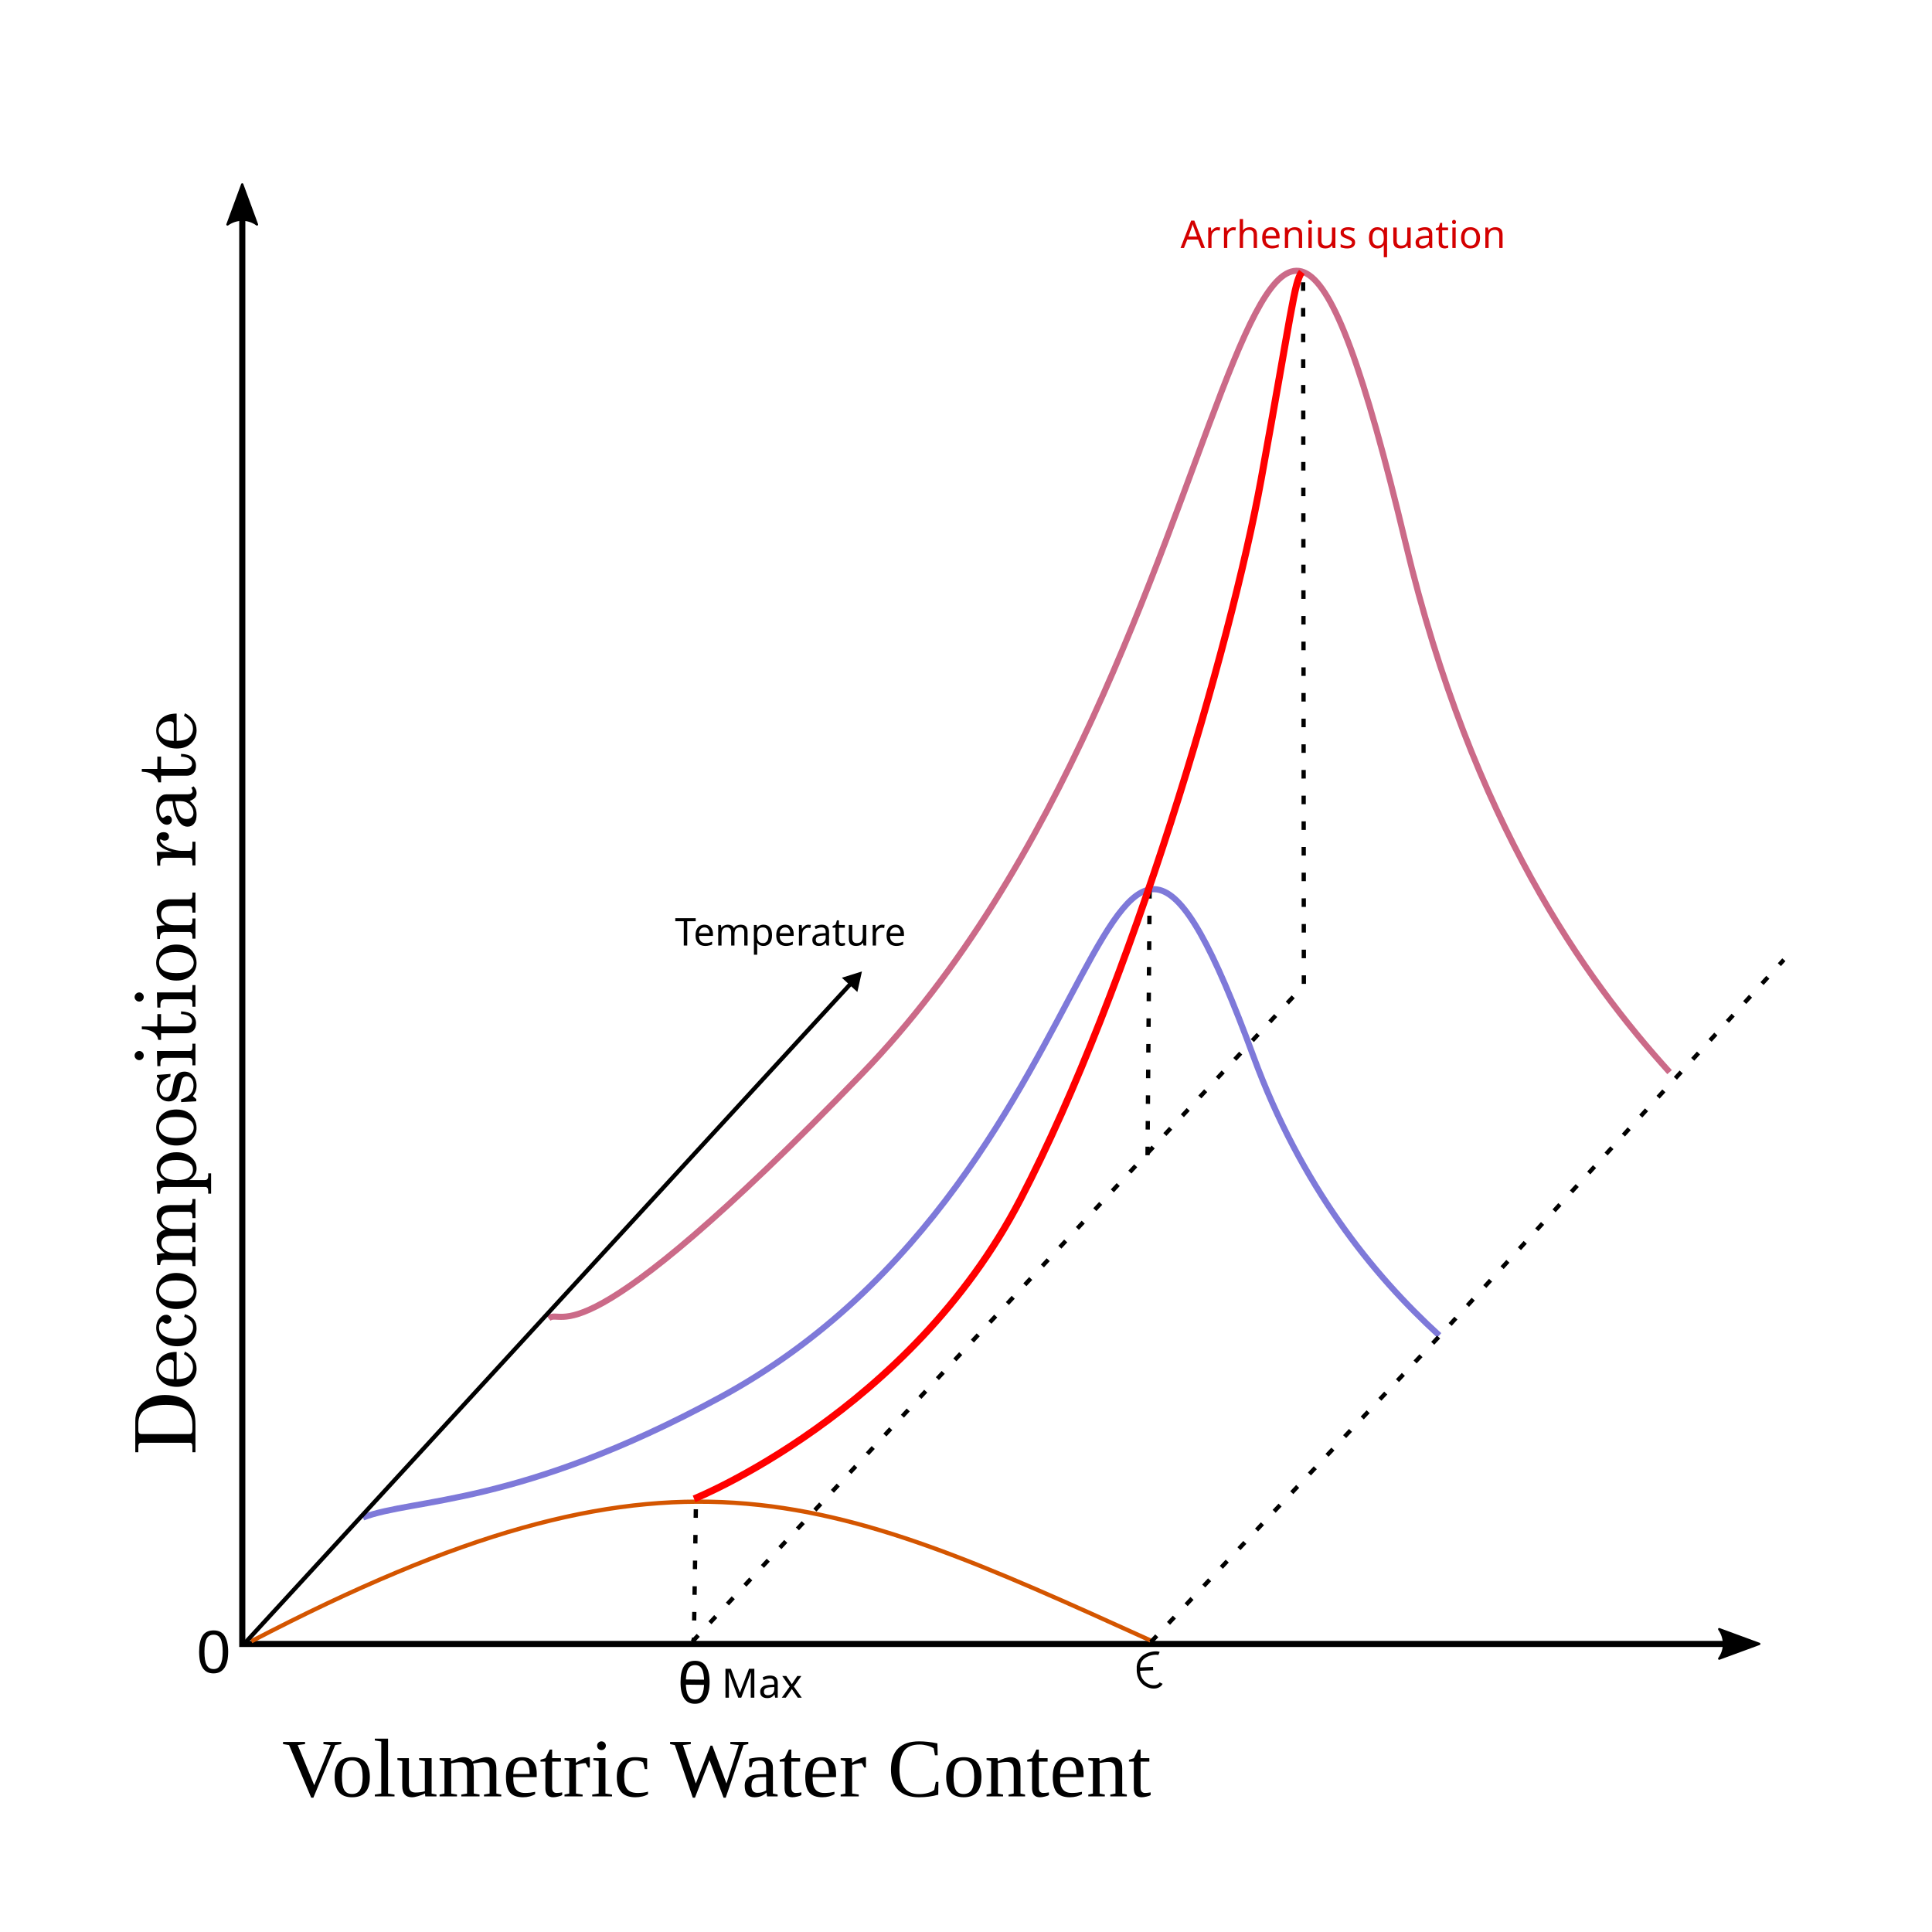
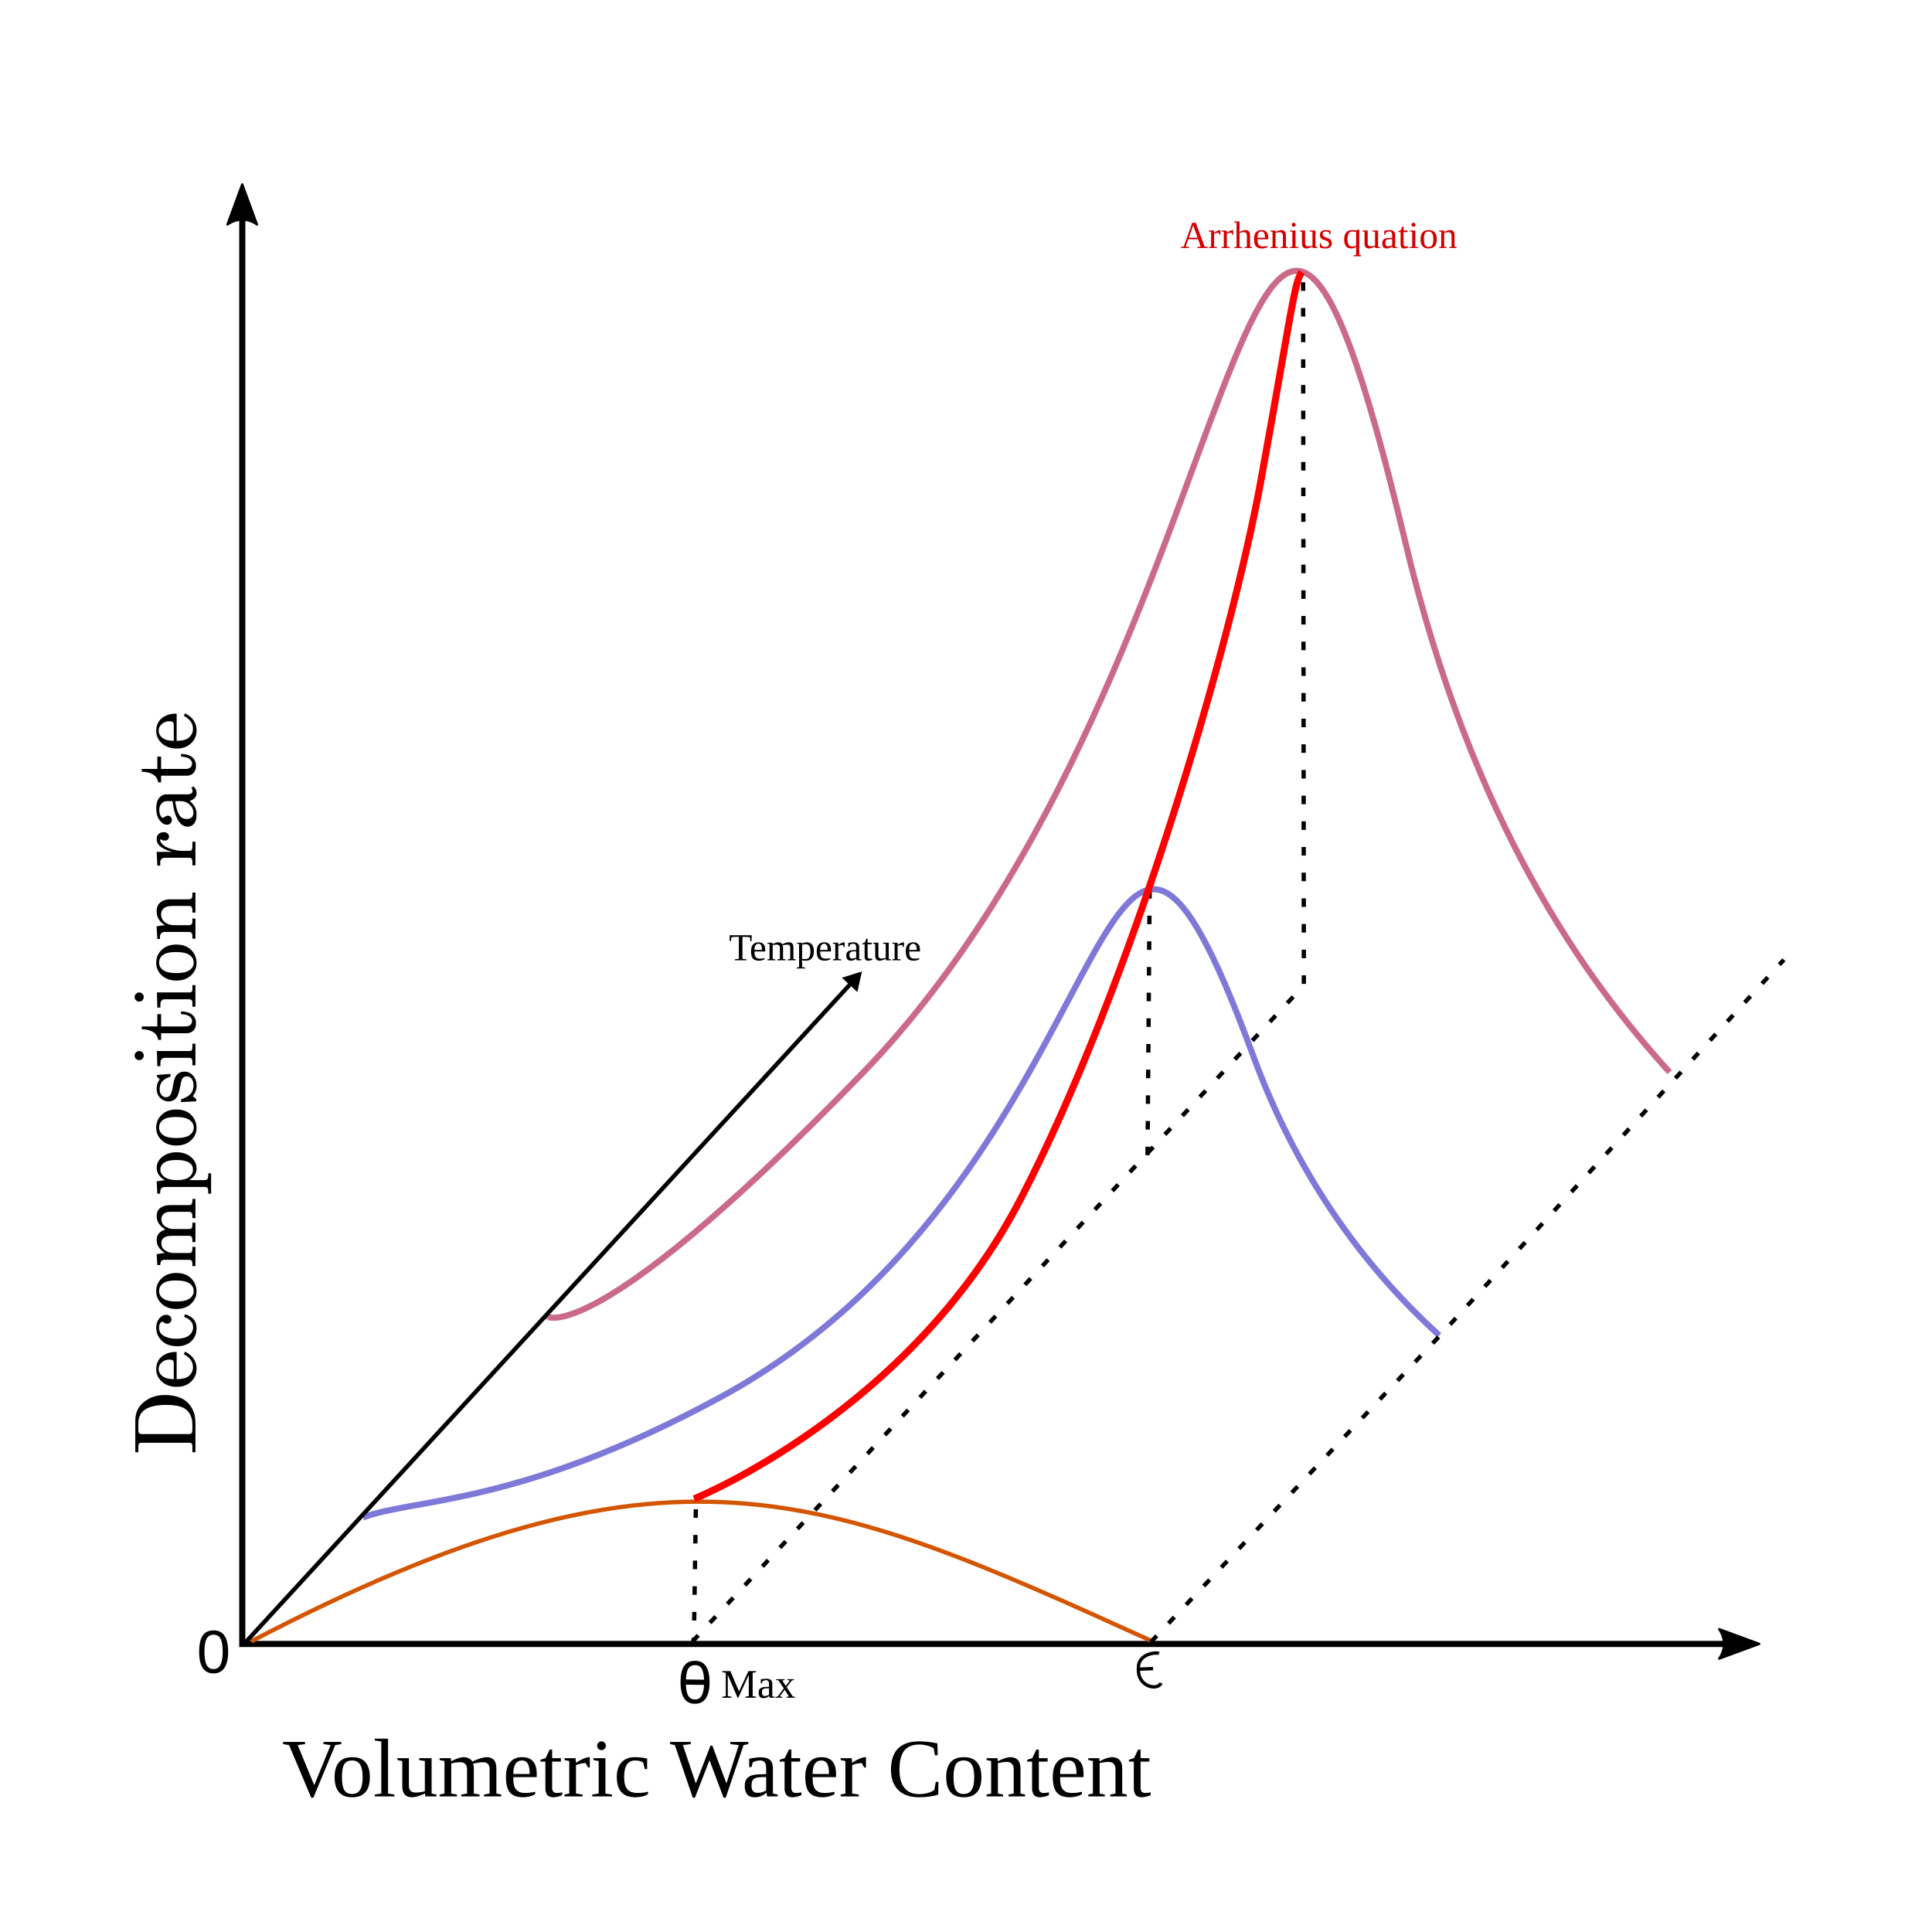
<svg xmlns="http://www.w3.org/2000/svg" width="210mm" height="210mm" viewBox="0 0 210 210" version="1.1" id="svg3383">
  <defs id="defs3377">
    <marker orient="auto" refY="0" refX="0" id="TriangleOutM" style="overflow:visible">
      <path id="path1813" d="M 5.77,0 -2.88,5 V -5 Z" style="fill:#000000;fill-opacity:1;fill-rule:evenodd;stroke:#000000;stroke-width:1pt;stroke-opacity:1" transform="scale(0.4)" />
    </marker>
    <marker orient="auto" refY="0" refX="0" id="Arrow2Sstart" style="overflow:visible">
      <path id="path4019" style="fill:#000000;fill-opacity:1;fill-rule:evenodd;stroke:#000000;stroke-width:0.625;stroke-linejoin:round;stroke-opacity:1" d="M 8.719,4.034 -2.207,0.016 8.719,-4.002 c -1.745,2.372 -1.735,5.617 -6e-7,8.035 z" transform="matrix(0.3,0,0,0.3,-0.69,0)" />
    </marker>
    <marker orient="auto" refY="0" refX="0" id="Arrow2Mstart" style="overflow:visible">
      <path id="path4013" style="fill:#000000;fill-opacity:1;fill-rule:evenodd;stroke:#000000;stroke-width:0.625;stroke-linejoin:round;stroke-opacity:1" d="M 8.719,4.034 -2.207,0.016 8.719,-4.002 c -1.745,2.372 -1.735,5.617 -6e-7,8.035 z" transform="scale(0.6)" />
    </marker>
    <marker orient="auto" refY="0" refX="0" id="Arrow2Mend" style="overflow:visible">
      <path id="path4016" style="fill:#000000;fill-opacity:1;fill-rule:evenodd;stroke:#000000;stroke-width:0.625;stroke-linejoin:round;stroke-opacity:1" d="M 8.719,4.034 -2.207,0.016 8.719,-4.002 c -1.745,2.372 -1.735,5.617 -6e-7,8.035 z" transform="scale(-0.6)" />
    </marker>
    <marker orient="auto" refY="0" refX="0" id="Arrow2Send" style="overflow:visible">
      <path id="path4022" style="fill:#000000;fill-opacity:1;fill-rule:evenodd;stroke:#000000;stroke-width:0.625;stroke-linejoin:round;stroke-opacity:1" d="M 8.719,4.034 -2.207,0.016 8.719,-4.002 c -1.745,2.372 -1.735,5.617 -6e-7,8.035 z" transform="matrix(-0.3,0,0,-0.3,0.69,0)" />
    </marker>
    <marker orient="auto" refY="0" refX="0" id="TriangleOutL" style="overflow:visible">
      <path id="path4131" d="M 5.77,0 -2.88,5 V -5 Z" style="fill:#000000;fill-opacity:1;fill-rule:evenodd;stroke:#000000;stroke-width:1pt;stroke-opacity:1" transform="scale(0.8)" />
    </marker>
    <marker orient="auto" refY="0" refX="0" id="TriangleInL" style="overflow:visible">
      <path id="path4122" d="M 5.77,0 -2.88,5 V -5 Z" style="fill:#000000;fill-opacity:1;fill-rule:evenodd;stroke:#000000;stroke-width:1pt;stroke-opacity:1" transform="scale(-0.8)" />
    </marker>
    <marker orient="auto" refY="0" refX="0" id="Arrow2Send-0" style="overflow:visible">
      <path id="path4022-1" style="fill:#000000;fill-opacity:1;fill-rule:evenodd;stroke:#000000;stroke-width:0.625;stroke-linejoin:round;stroke-opacity:1" d="M 8.719,4.034 -2.207,0.016 8.719,-4.002 c -1.745,2.372 -1.735,5.617 -6e-7,8.035 z" transform="matrix(-0.3,0,0,-0.3,0.69,0)" />
    </marker>
    <marker orient="auto" refY="0" refX="0" id="Arrow2Send-3" style="overflow:visible">
      <path id="path4022-5" style="fill:#000000;fill-opacity:1;fill-rule:evenodd;stroke:#000000;stroke-width:0.625;stroke-linejoin:round;stroke-opacity:1" d="M 8.719,4.034 -2.207,0.016 8.719,-4.002 c -1.745,2.372 -1.735,5.617 -6e-7,8.035 z" transform="matrix(-0.3,0,0,-0.3,0.69,0)" />
    </marker>
    <clipPath clipPathUnits="userSpaceOnUse" id="clipPath6129">
      <rect style="fill:none;fill-rule:evenodd;stroke:#ff0000;stroke-width:0.265px;stroke-linecap:butt;stroke-linejoin:miter;stroke-opacity:1" id="rect6131" width="345.312" height="222.368" x="275.822" y="249.961" />
    </clipPath>
    <clipPath clipPathUnits="userSpaceOnUse" id="clipPath6133">
      <rect style="fill:none;fill-rule:evenodd;stroke:#ff0000;stroke-width:0.265px;stroke-linecap:butt;stroke-linejoin:miter;stroke-opacity:1" id="rect6135" width="345.312" height="222.368" x="275.822" y="249.961" />
    </clipPath>
  </defs>
  <g id="layer1" transform="translate(0,-87)">
    <rect style="opacity:0;fill:#676c53;fill-opacity:1;fill-rule:nonzero;stroke:#98755a;stroke-width:1.6;stroke-linejoin:miter;stroke-miterlimit:4;stroke-dasharray:none;stroke-dashoffset:0;stroke-opacity:1;paint-order:normal" id="rect3930" width="70.998" height="71.824" x="52.002" y="258.593" />
    <rect style="opacity:0;vector-effect:none;fill:#003380;fill-opacity:1;fill-rule:evenodd;stroke:#d35f5f;stroke-width:0.265;stroke-linecap:butt;stroke-linejoin:round;stroke-miterlimit:4;stroke-dasharray:0.794, 0.794;stroke-dashoffset:0;stroke-opacity:1;paint-order:normal" id="rect3928" width="72.822" height="112.582" x="-35.622" y="133.418" />
    <path style="fill:none;fill-rule:evenodd;stroke:#000000;stroke-width:0.665;stroke-linecap:butt;stroke-linejoin:miter;stroke-miterlimit:4;stroke-dasharray:none;stroke-opacity:1;marker-start:url(#Arrow2Mstart);marker-end:url(#Arrow2Mend)" d="M 26.335,107.921 V 265.69 H 190.347" id="path3987" />
    <path style="fill:none;fill-rule:evenodd;stroke:#d4aa00;stroke-width:0.365;stroke-linecap:butt;stroke-linejoin:miter;stroke-miterlimit:4;stroke-dasharray:none;stroke-opacity:1" d="m 222.098,241.86 c 17.38,0.888 30.515,-16.496 44.634,-16.665 16.228,-0.195 25.109,13.856 36.184,16.933" id="path4507" clip-path="url(#clipPath6133)" transform="translate(-365.8809,84.66667)" />
    <path style="fill:none;fill-rule:evenodd;stroke:#000000;stroke-width:0.465;stroke-linecap:butt;stroke-linejoin:miter;stroke-miterlimit:4;stroke-dasharray:0.93, 1.86;stroke-dashoffset:0;stroke-opacity:1" d="m 75.263,265.431 66.46,-71.329 -0.08,-76.721" id="path4555" />
    <text xml:space="preserve" style="font-style:normal;font-variant:normal;font-weight:normal;font-stretch:normal;font-size:6.608px;line-height:1.25;font-family:Arial;-inkscape-font-specification:Arial;letter-spacing:0px;word-spacing:0px;fill:#000000;fill-opacity:1;stroke:none;stroke-width:0.265px;stroke-linecap:butt;stroke-linejoin:miter;stroke-opacity:1" x="21.383" y="268.783" id="text4559" transform="scale(0.9998293,1.000171)">
      <tspan id="tspan4557" x="21.383" y="268.783" style="stroke-width:0.265px">0</tspan>
    </text>
    <text xml:space="preserve" style="font-style:normal;font-variant:normal;font-weight:normal;font-stretch:normal;font-size:6.608px;line-height:1.25;font-family:Arial;-inkscape-font-specification:Arial;letter-spacing:0px;word-spacing:0px;fill:#000000;fill-opacity:1;stroke:none;stroke-width:0.265px;stroke-linecap:butt;stroke-linejoin:miter;stroke-opacity:1" x="73.717" y="272.085" id="text4559-0" transform="scale(0.9998293,1.000171)">
      <tspan id="tspan4557-8" x="73.717" y="272.085" style="stroke-width:0.265px">0</tspan>
    </text>
-     <text xml:space="preserve" style="font-style:normal;font-variant:normal;font-weight:normal;font-stretch:normal;font-size:4.405px;line-height:1.25;font-family:'Book Antiqua';-inkscape-font-specification:'Book Antiqua';letter-spacing:0px;word-spacing:0px;fill:#000000;fill-opacity:1;stroke:none;stroke-width:0.265px;stroke-linecap:butt;stroke-linejoin:miter;stroke-opacity:1" x="77.301" y="271.487" id="text5124" transform="scale(0.9998293,1.000171)">
-       <tspan id="tspan5122" x="77.301" y="271.487" style="font-style:normal;font-variant:normal;font-weight:normal;font-stretch:normal;font-size:4.405px;font-family:'Book Antiqua';-inkscape-font-specification:'Book Antiqua';stroke-width:0.265px"> Max</tspan>
+     <text xml:space="preserve" style="font-style:normal;font-variant:normal;font-weight:normal;font-stretch:normal;font-size:4.405px;line-height:1.25;font-family:'Times New Roman';-inkscape-font-specification:'Times New Roman, ';letter-spacing:0px;word-spacing:0px;fill:#000000;fill-opacity:1;stroke:none;stroke-width:0.265px;stroke-linecap:butt;stroke-linejoin:miter;stroke-opacity:1;" x="77.301" y="271.487" id="text5124" transform="scale(0.9998293,1.000171)">
+       <tspan id="tspan5122" x="77.301" y="271.487" style="font-style:normal;font-variant:normal;font-weight:normal;font-stretch:normal;font-size:4.405px;font-family:'Times New Roman';-inkscape-font-specification:'Times New Roman, ';stroke-width:0.265px;"> Max</tspan>
    </text>
    <g id="g1736" transform="matrix(1.167692,0,0,1.167696,-22.80626,102.2833)" style="stroke-width:0.856">
      <g style="stroke-width:0.641" transform="matrix(0.4714906,0,0,0.4716499,-106.2143,-68.82293)" id="g1613">
        <path d="m 495.516,444.504 c -0.703,-0.316 -4.305,0.113 -4.063,3.098 -0.137,3.425 3.692,4.32 4.485,2.746" style="fill:none;stroke:#000000;stroke-width:0.663;stroke-linecap:butt;stroke-linejoin:miter;stroke-miterlimit:4;stroke-dasharray:none;stroke-opacity:1" id="path1615" />
      </g>
      <g style="stroke-width:0.641" transform="matrix(0.4714906,0,0,0.4716499,-106.2143,-68.82293)" id="g1617">
        <path d="m 491.453,447.602 2.902,-0.118" style="fill:none;stroke:#000000;stroke-width:0.663;stroke-linecap:butt;stroke-linejoin:miter;stroke-miterlimit:4;stroke-dasharray:none;stroke-opacity:1" id="path1619" />
      </g>
    </g>
-     <text xml:space="preserve" style="font-style:normal;font-variant:normal;font-weight:normal;font-stretch:normal;font-size:4.149px;line-height:1.25;font-family:'Book Antiqua';-inkscape-font-specification:'Book Antiqua';letter-spacing:0px;word-spacing:0px;fill:#000000;fill-opacity:1;stroke:none;stroke-width:0.265px;stroke-linecap:butt;stroke-linejoin:miter;stroke-opacity:1" x="73.367" y="189.739" id="text6326" transform="scale(0.9998293,1.000171)">
-       <tspan id="tspan6324" x="73.367" y="189.739" style="font-style:normal;font-variant:normal;font-weight:normal;font-stretch:normal;font-size:4.149px;font-family:'Book Antiqua';-inkscape-font-specification:'Book Antiqua';stroke-width:0.265px">Temperature</tspan>
+     <text xml:space="preserve" style="font-style:normal;font-variant:normal;font-weight:normal;font-stretch:normal;font-size:4.149px;line-height:1.25;font-family:'Times New Roman';-inkscape-font-specification:'Times New Roman, ';letter-spacing:0px;word-spacing:0px;fill:#000000;fill-opacity:1;stroke:none;stroke-width:0.265px;stroke-linecap:butt;stroke-linejoin:miter;stroke-opacity:1" x="79.248" y="191.343" id="text6326" transform="scale(0.9998293,1.000171)">
+       <tspan id="tspan6324" x="79.248" y="191.343" style="font-style:normal;font-variant:normal;font-weight:normal;font-stretch:normal;font-size:4.149px;font-family:'Times New Roman';-inkscape-font-specification:'Times New Roman, ';stroke-width:0.265px">Temperature</tspan>
    </text>
    <path style="fill:none;fill-rule:evenodd;stroke:#000000;stroke-width:0.565;stroke-linecap:butt;stroke-linejoin:miter;stroke-miterlimit:4;stroke-dasharray:none;stroke-opacity:1" d="m 74.387,269.831 2.29,0.028" id="path1718" />
    <path style="fill:none;fill-rule:evenodd;stroke:#d45500;stroke-width:0.465;stroke-linecap:butt;stroke-linejoin:miter;stroke-miterlimit:4;stroke-dasharray:none;stroke-opacity:1" d="m 27.318,265.402 c 45.574,-23.772 61.917,-16.342 97.746,-0.087" id="path1758" />
    <path style="fill:none;fill-rule:evenodd;stroke:#000000;stroke-width:0.465;stroke-linecap:butt;stroke-linejoin:miter;stroke-miterlimit:4;stroke-dasharray:0.93, 1.86;stroke-dashoffset:0;stroke-opacity:1" d="m 75.413,265.929 0.234,-15.674" id="path5102-6" />
-     <path style="fill:none;fill-rule:evenodd;stroke:#cb6a88;stroke-width:0.665;stroke-linecap:butt;stroke-linejoin:miter;stroke-miterlimit:4;stroke-dasharray:none;stroke-opacity:1" d="m 59.63,230.297 c 1.601,-1.267 2.907,5.556 34.034,-26.56 43.597,-44.983 40.977,-133.482 59.101,-57.762 7.321,30.584 19.577,47.492 28.711,57.562" id="path1947" />
+     <path style="fill:none;fill-rule:evenodd;stroke:#cb6a88;stroke-width:0.665;stroke-linecap:butt;stroke-linejoin:miter;stroke-miterlimit:4;stroke-dasharray:none;stroke-opacity:1" d="m 59.63,230.25 c -0.717,-0.936 2.907,5.604 34.034,-26.512 43.597,-44.983 40.977,-133.482 59.101,-57.762 7.321,30.584 19.577,47.492 28.711,57.562" id="path1947" />
    <path style="fill:none;fill-rule:evenodd;stroke:#7e79d9;stroke-width:0.665;stroke-linecap:butt;stroke-linejoin:miter;stroke-miterlimit:4;stroke-dasharray:none;stroke-opacity:1" d="m 39.455,251.947 c 5.446,-2.106 16.827,-1.149 38.775,-13.037 45.376,-24.576 40.2,-85.503 58.012,-37.091 5.196,14.124 12.924,23.685 20.197,30.333" id="path1947-7" />
    <path style="fill:none;fill-rule:evenodd;stroke:#000000;stroke-width:0.465;stroke-linecap:butt;stroke-linejoin:miter;stroke-miterlimit:4;stroke-dasharray:0.93, 1.86;stroke-dashoffset:0;stroke-opacity:1" d="m 125.097,265.48 31.222,-33.096 37.578,-41.063" id="path3985-7" />
    <path style="fill:none;fill-rule:evenodd;stroke:#000000;stroke-width:0.465;stroke-linecap:butt;stroke-linejoin:miter;stroke-miterlimit:4;stroke-dasharray:none;stroke-dashoffset:0;stroke-opacity:1;marker-end:url(#TriangleOutM)" d="M 26.713,265.491 92.795,193.566" id="path3985" />
    <path style="fill:none;fill-rule:evenodd;stroke:#000000;stroke-width:0.465;stroke-linecap:butt;stroke-linejoin:miter;stroke-miterlimit:4;stroke-dasharray:0.93, 1.86;stroke-dashoffset:0;stroke-opacity:1" d="m 124.731,212.568 0.234,-29.307" id="path5102" />
    <path style="fill:none;fill-rule:evenodd;stroke:#ff0000;stroke-width:0.765;stroke-linecap:butt;stroke-linejoin:miter;stroke-miterlimit:4;stroke-dasharray:none;stroke-opacity:1" d="m 75.441,249.92 c 0,0 23.443,-9.405 35.468,-32.542 12.025,-23.137 22.871,-60.156 26.172,-78.28 3.301,-18.124 3.593,-21.441 4.426,-22.531" id="path898" />
    <text xml:space="preserve" style="font-style:normal;font-variant:normal;font-weight:normal;font-stretch:normal;font-size:9.053px;line-height:1.25;font-family:'Times New Roman';-inkscape-font-specification:'Times New Roman, ';letter-spacing:0px;word-spacing:0px;fill:#000000;fill-opacity:1;stroke:none;stroke-width:0.265px;stroke-linecap:butt;stroke-linejoin:miter;stroke-opacity:1" x="30.657" y="282.264" id="text2067" transform="scale(0.9999982,1.000002)">
      <tspan id="tspan2065" x="30.657" y="282.264" style="font-style:normal;font-variant:normal;font-weight:normal;font-stretch:normal;font-size:9.053px;font-family:'Times New Roman';-inkscape-font-specification:'Times New Roman, ';stroke-width:0.265px">Volumetric Water Content</tspan>
    </text>
    <g aria-label="Decomposition rate" style="font-style:normal;font-variant:normal;font-weight:normal;font-stretch:normal;font-size:8.467px;line-height:1.25;font-family:'Century Schoolbook';-inkscape-font-specification:'Century Schoolbook';letter-spacing:0px;word-spacing:0px;fill:#000000;fill-opacity:1;stroke:none;stroke-width:0.247px;stroke-linecap:butt;stroke-linejoin:miter;stroke-opacity:1" id="text2071" transform="matrix(-1.069235,0,0,-1.069238,48.60668,272.7995)">
      <path d="m 31.706,26.135 v 3.158 q 0,0.703 -0.248,1.195 -0.314,0.612 -1.046,1.038 -0.732,0.43 -1.732,0.43 -0.827,0 -1.488,-0.256 -0.508,-0.194 -0.889,-0.599 -0.38,-0.401 -0.571,-0.98 -0.141,-0.434 -0.141,-1.158 v -2.828 h 0.31 v 0.579 q 0,0.219 0.07,0.302 0.07,0.087 0.219,0.087 h 4.924 q 0.128,0 0.203,-0.091 0.079,-0.091 0.079,-0.252 v -0.624 z m -0.31,2.216 q 0,-0.186 -0.079,-0.277 -0.079,-0.087 -0.236,-0.087 H 26.203 q -0.149,0 -0.227,0.103 -0.074,0.103 -0.074,0.351 v 0.521 q 0,0.699 0.36,1.224 0.24,0.343 0.674,0.521 0.587,0.244 1.621,0.244 1.53,0 2.241,-0.533 0.599,-0.455 0.599,-1.373 z" style="font-size:8.467px;stroke-width:0.247px" id="path2150" />
      <path d="m 27.501,36.338 v -2.774 q -0.885,0.021 -1.249,0.331 -0.409,0.356 -0.409,0.905 0,0.81 0.922,1.302 l -0.116,0.269 Q 25.475,35.767 25.475,34.626 q 0,-0.777 0.562,-1.311 0.562,-0.529 1.439,-0.529 0.943,0 1.521,0.521 0.583,0.525 0.583,1.29 0,0.562 -0.289,0.972 -0.289,0.409 -0.831,0.616 -0.38,0.145 -0.959,0.153 z m 0.294,-2.774 v 1.678 q 0,0.149 0.099,0.232 0.103,0.083 0.347,0.083 0.455,0 0.773,-0.285 0.318,-0.281 0.318,-0.666 0,-0.43 -0.384,-0.732 -0.384,-0.298 -1.153,-0.31 z" style="font-size:8.467px;stroke-width:0.247px" id="path2152" />
      <path d="m 26.741,39.897 -0.079,0.269 q -1.186,-0.322 -1.186,-1.422 0,-0.806 0.533,-1.319 0.533,-0.513 1.418,-0.513 1.025,0 1.587,0.562 0.566,0.562 0.566,1.323 0,0.571 -0.314,0.943 -0.314,0.372 -0.699,0.372 -0.232,0 -0.384,-0.141 -0.149,-0.136 -0.149,-0.327 0,-0.186 0.128,-0.314 0.128,-0.128 0.31,-0.128 0.182,0 0.347,0.141 0.079,0.066 0.124,0.066 0.12,0 0.232,-0.161 0.116,-0.161 0.116,-0.438 0,-0.504 -0.368,-0.765 -0.533,-0.372 -1.406,-0.372 -0.831,0 -1.261,0.331 -0.426,0.331 -0.426,0.843 0,0.707 0.91,1.05 z" style="font-size:8.467px;stroke-width:0.247px" id="path2154" />
      <path d="m 29.581,42.518 q 0,0.781 -0.566,1.311 -0.562,0.533 -1.484,0.533 -0.637,0 -1.087,-0.24 -0.446,-0.236 -0.707,-0.678 -0.26,-0.438 -0.26,-0.947 0,-0.752 0.571,-1.277 0.571,-0.521 1.48,-0.521 0.914,0 1.484,0.525 0.571,0.525 0.571,1.294 z m -0.294,0 q 0,-0.463 -0.422,-0.761 -0.418,-0.298 -1.323,-0.298 -0.922,0 -1.348,0.294 -0.426,0.298 -0.426,0.765 0,0.484 0.426,0.781 0.426,0.302 1.393,0.302 0.897,0 1.298,-0.298 0.401,-0.294 0.401,-0.785 z" style="font-size:8.467px;stroke-width:0.247px" id="path2156" />
      <path d="m 29.465,45.164 0.07,1.108 q -0.434,0.091 -0.827,0.12 0.455,0.314 0.641,0.628 0.186,0.314 0.186,0.69 0,0.401 -0.211,0.661 -0.211,0.26 -0.686,0.401 0.451,0.277 0.674,0.616 0.223,0.339 0.223,0.74 0,0.529 -0.314,0.794 -0.413,0.339 -1.067,0.339 h -1.922 q -0.174,0 -0.236,0.087 -0.095,0.116 -0.095,0.343 v 0.194 h -0.31 v -1.947 h 0.31 v 0.194 q 0,0.248 0.083,0.347 0.083,0.099 0.248,0.099 h 1.922 q 0.43,0 0.666,-0.211 0.236,-0.211 0.236,-0.554 0,-0.26 -0.141,-0.471 -0.136,-0.211 -0.393,-0.331 -0.368,-0.178 -0.624,-0.178 h -1.666 q -0.169,0 -0.252,0.091 -0.079,0.091 -0.079,0.281 v 0.265 h -0.31 v -1.972 h 0.31 v 0.223 q 0,0.211 0.083,0.314 0.083,0.103 0.211,0.103 h 1.786 q 0.566,0 0.823,-0.203 0.256,-0.198 0.256,-0.537 0,-0.438 -0.298,-0.674 -0.422,-0.335 -0.984,-0.335 h -1.546 q -0.178,0 -0.244,0.079 -0.087,0.112 -0.087,0.347 v 0.198 h -0.31 v -1.951 h 0.31 v 0.294 q 0,0.165 0.083,0.252 0.083,0.091 0.211,0.091 h 2.538 q 0.211,0 0.314,-0.107 0.103,-0.107 0.132,-0.43 z" style="font-size:8.467px;stroke-width:0.247px" id="path2158" />
      <path d="m 29.535,53.672 q -0.434,0.091 -0.835,0.107 0.455,0.285 0.645,0.599 0.19,0.314 0.19,0.686 0,0.397 -0.244,0.757 -0.244,0.364 -0.715,0.587 -0.471,0.227 -1.062,0.227 -0.947,0 -1.542,-0.554 -0.496,-0.459 -0.496,-1.1 0,-0.364 0.186,-0.657 0.186,-0.294 0.554,-0.521 h -1.567 q -0.182,0 -0.256,0.087 -0.099,0.112 -0.099,0.31 v 0.285 h -0.294 v -2.063 h 0.294 v 0.285 q 0,0.198 0.079,0.298 0.079,0.099 0.207,0.099 h 4.076 q 0.285,0 0.401,-0.136 0.12,-0.136 0.132,-0.546 h 0.277 z m -0.376,1.203 q 0,-0.451 -0.434,-0.765 -0.434,-0.31 -1.257,-0.31 -0.831,0 -1.228,0.302 -0.397,0.302 -0.397,0.769 0,0.438 0.339,0.674 0.446,0.302 1.306,0.302 0.901,1e-6 1.286,-0.273 0.384,-0.273 0.384,-0.699 z" style="font-size:8.467px;stroke-width:0.247px" id="path2160" />
      <path d="m 29.581,59.137 q 0,0.781 -0.566,1.311 -0.562,0.533 -1.484,0.533 -0.637,0 -1.087,-0.24 -0.446,-0.236 -0.707,-0.678 -0.26,-0.438 -0.26,-0.947 0,-0.752 0.571,-1.277 0.571,-0.521 1.48,-0.521 0.914,0 1.484,0.525 0.571,0.525 0.571,1.294 z m -0.294,0 q 0,-0.463 -0.422,-0.761 -0.418,-0.298 -1.323,-0.298 -0.922,0 -1.348,0.294 -0.426,0.298 -0.426,0.765 0,0.484 0.426,0.781 0.426,0.302 1.393,0.302 0.897,0 1.298,-0.298 0.401,-0.294 0.401,-0.785 z" style="font-size:8.467px;stroke-width:0.247px" id="path2162" />
      <path d="m 27.051,62.006 q -0.715,0.256 -0.992,0.587 -0.273,0.335 -0.273,0.823 0,0.451 0.194,0.69 0.198,0.244 0.5,0.244 0.174,0 0.302,-0.091 0.132,-0.087 0.194,-0.244 0.066,-0.157 0.19,-0.814 0.124,-0.628 0.26,-0.876 0.136,-0.248 0.376,-0.389 0.24,-0.136 0.521,-0.136 0.426,0 0.773,0.285 0.442,0.368 0.442,1.029 0,0.504 -0.318,0.934 l 0.289,0.273 v 0.169 l -1.381,0.107 v -0.277 q 0.587,-0.182 0.843,-0.492 0.26,-0.31 0.26,-0.765 0,-0.393 -0.194,-0.616 -0.19,-0.223 -0.467,-0.223 -0.244,0 -0.405,0.207 -0.165,0.203 -0.26,0.794 -0.116,0.686 -0.194,0.893 -0.124,0.339 -0.384,0.525 -0.256,0.186 -0.628,0.186 -0.513,0 -0.868,-0.405 -0.356,-0.401 -0.356,-1.021 0,-0.575 0.38,-1.067 l -0.347,-0.302 v -0.219 l 1.542,-0.083 z" style="font-size:8.467px;stroke-width:0.247px" id="path2164" />
      <path d="m 31.776,66.459 q 0,0.186 -0.141,0.327 -0.141,0.141 -0.331,0.141 -0.186,0 -0.322,-0.136 -0.136,-0.136 -0.136,-0.327 0,-0.19 0.136,-0.331 0.141,-0.136 0.327,-0.136 0.186,0 0.327,0.141 0.141,0.141 0.141,0.322 z m -2.311,-1.071 0.045,1.538 h -3.332 q -0.136,0 -0.194,0.066 -0.083,0.095 -0.083,0.24 v 0.438 H 25.591 V 65.471 h 0.31 v 0.409 q 0,0.182 0.087,0.265 0.091,0.087 0.26,0.087 h 2.439 q 0.232,0 0.347,-0.132 0.12,-0.132 0.12,-0.393 v -0.318 z" style="font-size:8.467px;stroke-width:0.247px" id="path2166" />
      <path d="m 31.044,69.142 v 0.281 h -1.579 v 1.253 H 29.085 v -1.253 h -2.485 q -0.322,0 -0.496,0.153 -0.169,0.153 -0.169,0.389 0,0.281 0.26,0.48 0.26,0.198 0.86,0.232 v 0.277 q -0.773,-0.025 -1.149,-0.351 -0.372,-0.327 -0.372,-0.847 0,-0.48 0.26,-0.752 0.265,-0.269 0.69,-0.269 H 29.085 V 68.059 h 0.289 q 0.079,0.459 0.384,0.699 0.459,0.356 1.286,0.384 z" style="font-size:8.467px;stroke-width:0.247px" id="path2168" />
      <path d="m 31.776,72.412 q 0,0.186 -0.141,0.327 -0.141,0.141 -0.331,0.141 -0.186,0 -0.322,-0.136 -0.136,-0.136 -0.136,-0.327 0,-0.19 0.136,-0.331 0.141,-0.136 0.327,-0.136 0.186,0 0.327,0.141 0.141,0.141 0.141,0.322 z m -2.311,-1.071 0.045,1.538 h -3.332 q -0.136,0 -0.194,0.066 -0.083,0.095 -0.083,0.24 v 0.438 h -0.31 v -2.199 h 0.31 v 0.409 q 0,0.182 0.087,0.265 0.091,0.087 0.26,0.087 h 2.439 q 0.232,0 0.347,-0.132 0.12,-0.132 0.12,-0.393 v -0.318 z" style="font-size:8.467px;stroke-width:0.247px" id="path2170" />
      <path d="m 29.581,75.905 q 0,0.781 -0.566,1.311 -0.562,0.533 -1.484,0.533 -0.637,0 -1.087,-0.24 -0.446,-0.236 -0.707,-0.678 -0.26,-0.438 -0.26,-0.947 0,-0.752 0.571,-1.277 0.571,-0.521 1.48,-0.521 0.914,0 1.484,0.525 0.571,0.525 0.571,1.294 z m -0.294,0 q 0,-0.463 -0.422,-0.761 -0.418,-0.298 -1.323,-0.298 -0.922,0 -1.348,0.294 -0.426,0.298 -0.426,0.765 0,0.484 0.426,0.781 0.426,0.302 1.393,0.302 0.897,0 1.298,-0.298 0.401,-0.294 0.401,-0.785 z" style="font-size:8.467px;stroke-width:0.247px" id="path2172" />
      <path d="m 29.465,78.311 0.079,1.286 q -0.364,0.079 -0.852,0.116 0.422,0.26 0.633,0.612 0.211,0.356 0.211,0.802 0,0.384 -0.153,0.645 -0.149,0.26 -0.475,0.418 -0.327,0.157 -0.732,0.157 h -1.885 q -0.211,0 -0.302,0.095 -0.087,0.095 -0.087,0.318 v 0.273 H 25.591 v -2.042 h 0.31 v 0.194 q 0,0.273 0.087,0.38 0.087,0.107 0.26,0.107 h 1.658 q 0.542,0 0.802,-0.165 0.372,-0.232 0.372,-0.703 0,-0.467 -0.376,-0.781 -0.376,-0.31 -0.98,-0.31 H 26.29 q -0.211,0 -0.302,0.095 -0.087,0.099 -0.087,0.322 v 0.269 H 25.591 v -2.051 h 0.31 v 0.269 q 0,0.203 0.083,0.306 0.083,0.107 0.207,0.107 h 2.501 q 0.248,0 0.376,-0.136 0.128,-0.132 0.128,-0.384 v -0.198 z" style="font-size:8.467px;stroke-width:0.247px" id="path2174" />
      <path d="m 29.465,85.773 0.07,1.393 h -1.567 q 0.773,0.223 1.17,0.537 0.397,0.314 0.397,0.777 0,0.314 -0.194,0.5 -0.19,0.19 -0.513,0.19 -0.26,0 -0.405,-0.128 -0.145,-0.124 -0.145,-0.314 0,-0.186 0.124,-0.302 0.124,-0.112 0.335,-0.112 0.136,0 0.256,0.066 0.107,0.062 0.128,0.062 0.062,0 0.062,-0.079 0,-0.169 -0.198,-0.384 -0.277,-0.298 -0.761,-0.459 -0.752,-0.248 -1.203,-0.248 h -0.831 q -0.141,0 -0.215,0.099 -0.074,0.099 -0.074,0.339 v 0.492 h -0.31 v -2.406 h 0.31 v 0.384 q 0,0.194 0.074,0.294 0.079,0.099 0.186,0.099 h 2.468 q 0.281,0 0.409,-0.12 0.132,-0.12 0.132,-0.343 v -0.339 z" style="font-size:8.467px;stroke-width:0.247px" id="path2176" />
      <path d="m 26.017,93.682 -0.232,0.149 q -0.31,-0.302 -0.31,-0.67 0,-0.281 0.153,-0.475 0.153,-0.19 0.537,-0.335 -0.413,-0.393 -0.554,-0.69 -0.136,-0.298 -0.136,-0.715 0,-0.595 0.256,-0.905 0.256,-0.31 0.657,-0.31 0.604,0 1,0.707 0.401,0.711 0.533,1.889 h 0.587 q 0.314,0 0.537,-0.252 0.223,-0.252 0.223,-0.641 0,-0.36 -0.149,-0.62 -0.112,-0.186 -0.219,-0.186 -0.062,0 -0.194,0.099 -0.165,0.12 -0.294,0.12 -0.186,0 -0.306,-0.12 -0.116,-0.12 -0.116,-0.314 0,-0.207 0.141,-0.347 0.141,-0.136 0.36,-0.136 0.409,0 0.748,0.459 0.339,0.463 0.339,1.211 0,0.69 -0.298,1.054 -0.302,0.364 -0.732,0.364 h -2.117 q -0.281,0 -0.413,0.091 -0.136,0.091 -0.136,0.236 0,0.161 0.132,0.339 z m 1.633,-1.356 q -0.145,-1.05 -0.471,-1.488 -0.248,-0.327 -0.703,-0.327 -0.318,0 -0.5,0.169 -0.178,0.169 -0.178,0.442 0,0.488 0.368,0.843 0.372,0.36 0.93,0.36 z" style="font-size:8.467px;stroke-width:0.247px" id="path2178" />
      <path d="m 31.044,95.319 v 0.281 l -1.579,-10e-7 V 96.853 H 29.085 v -1.253 h -2.485 q -0.322,0 -0.496,0.153 -0.169,0.153 -0.169,0.389 0,0.281 0.26,0.48 0.26,0.198 0.86,0.232 v 0.277 q -0.773,-0.025 -1.149,-0.351 -0.372,-0.327 -0.372,-0.847 0,-0.48 0.26,-0.752 0.265,-0.269 0.69,-0.269 h 2.6 v -0.674 h 0.289 q 0.079,0.459 0.384,0.699 0.459,0.356 1.286,0.384 z" style="font-size:8.467px;stroke-width:0.247px" id="path2180" />
      <path d="m 27.501,101.227 v -2.774 q -0.885,0.021 -1.249,0.331 -0.409,0.356 -0.409,0.905 0,0.81 0.922,1.302 l -0.116,0.269 q -1.174,-0.604 -1.174,-1.745 0,-0.777 0.562,-1.311 0.562,-0.529 1.439,-0.529 0.943,0 1.521,0.521 0.583,0.525 0.583,1.29 0,0.562 -0.289,0.972 -0.289,0.409 -0.831,0.616 -0.38,0.145 -0.959,0.153 z m 0.294,-2.774 v 1.678 q 0,0.149 0.099,0.232 0.103,0.083 0.347,0.083 0.455,0 0.773,-0.285 0.318,-0.281 0.318,-0.666 0,-0.43 -0.384,-0.732 -0.384,-0.298 -1.153,-0.31 z" style="font-size:8.467px;stroke-width:0.247px" id="path2182" />
    </g>
-     <text xml:space="preserve" style="font-style:normal;font-variant:normal;font-weight:normal;font-stretch:normal;font-size:4.149px;line-height:1.25;font-family:'Book Antiqua';-inkscape-font-specification:'Book Antiqua';letter-spacing:0px;word-spacing:0px;fill:#d40000;fill-opacity:1;stroke:none;stroke-width:0.265px;stroke-linecap:butt;stroke-linejoin:miter;stroke-opacity:1" x="128.317" y="113.964" id="text2199" transform="scale(0.9999982,1.000002)">
-       <tspan id="tspan2197" x="128.317" y="113.964" style="font-size:4.149px;fill:#d40000;stroke-width:0.265px">Arrhenius quation</tspan>
+     <text xml:space="preserve" style="font-style:normal;font-variant:normal;font-weight:normal;font-stretch:normal;font-size:4.149px;line-height:1.25;font-family:'Times New Roman';-inkscape-font-specification:'Times New Roman, ';letter-spacing:0px;word-spacing:0px;fill:#d40000;fill-opacity:1;stroke:none;stroke-width:0.265px;stroke-linecap:butt;stroke-linejoin:miter;stroke-opacity:1;" x="128.317" y="113.964" id="text2199" transform="scale(0.9999982,1.000002)">
+       <tspan id="tspan2197" x="128.317" y="113.964" style="font-size:4.149px;fill:#d40000;stroke-width:0.265px;-inkscape-font-specification:'Times New Roman, ';font-family:'Times New Roman';font-weight:normal;font-style:normal;font-stretch:normal;font-variant:normal;">Arrhenius quation</tspan>
    </text>
  </g>
</svg>
